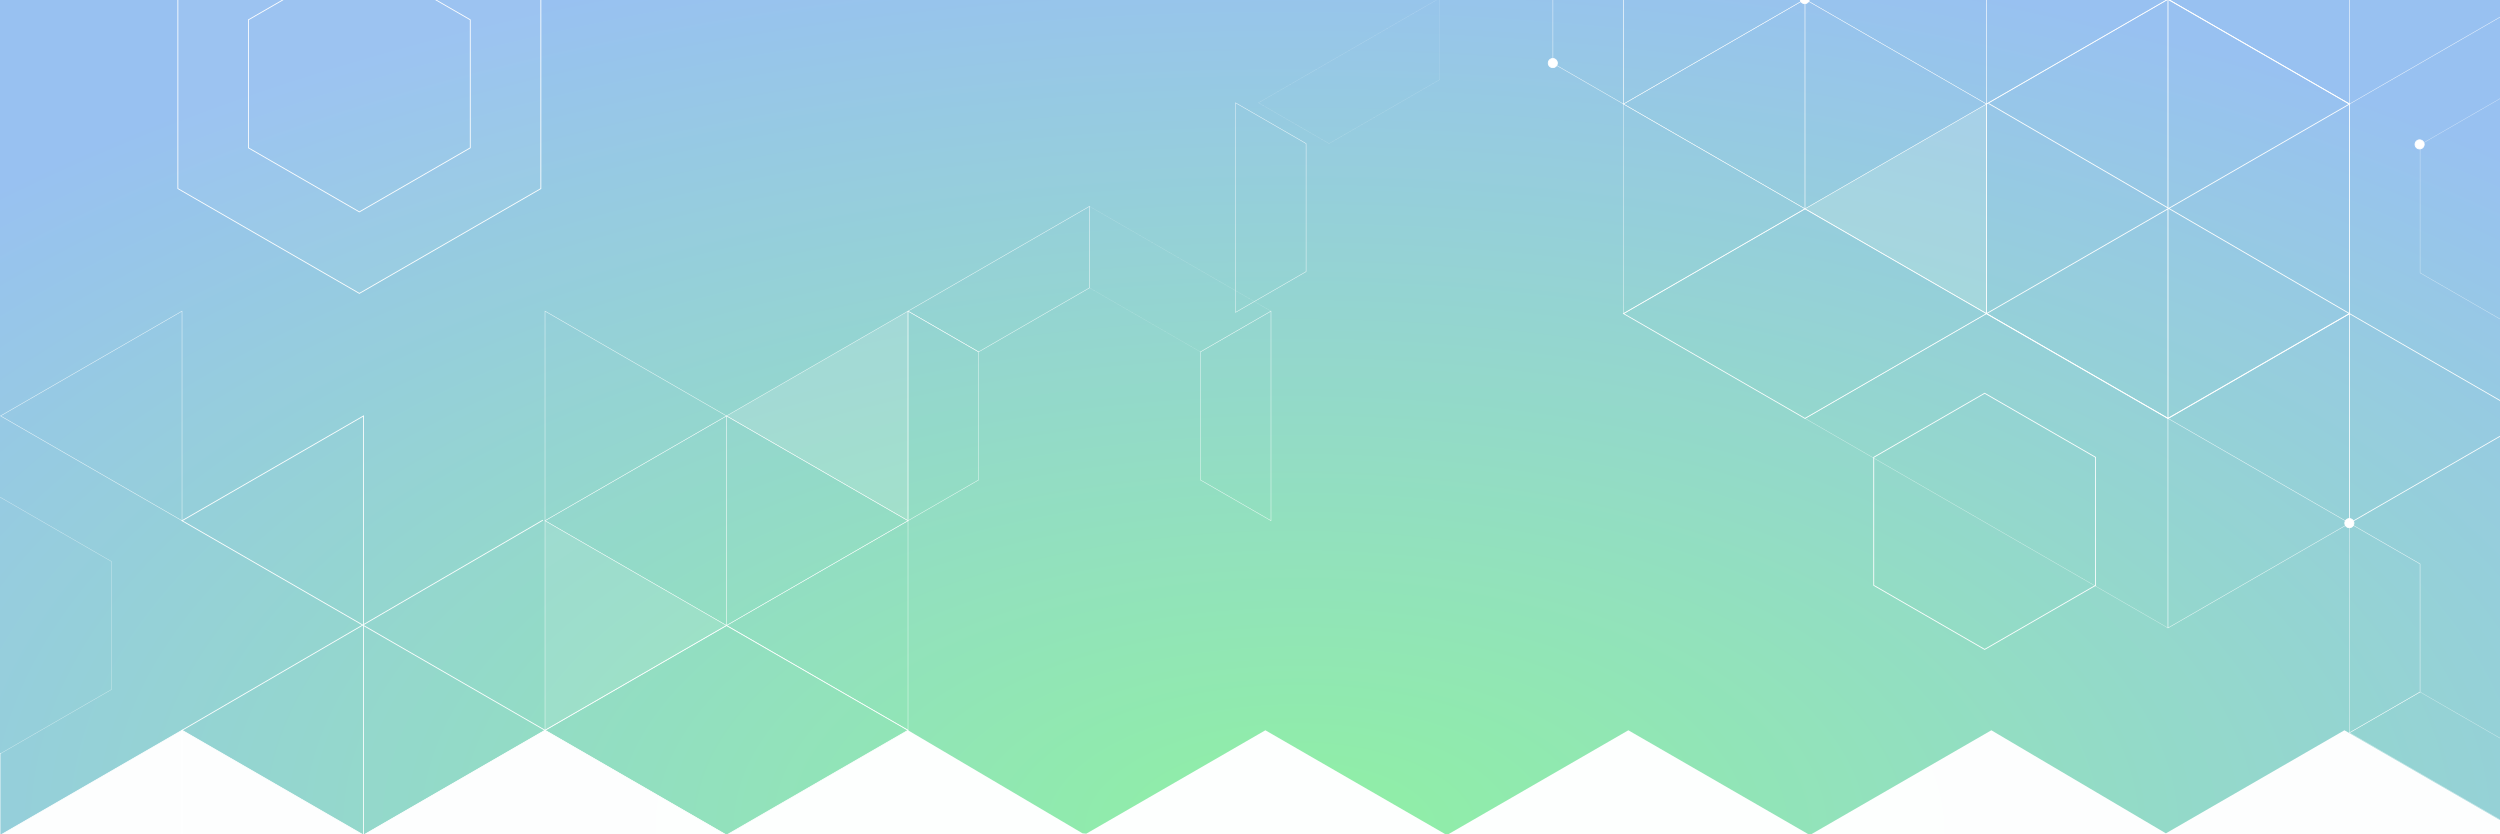
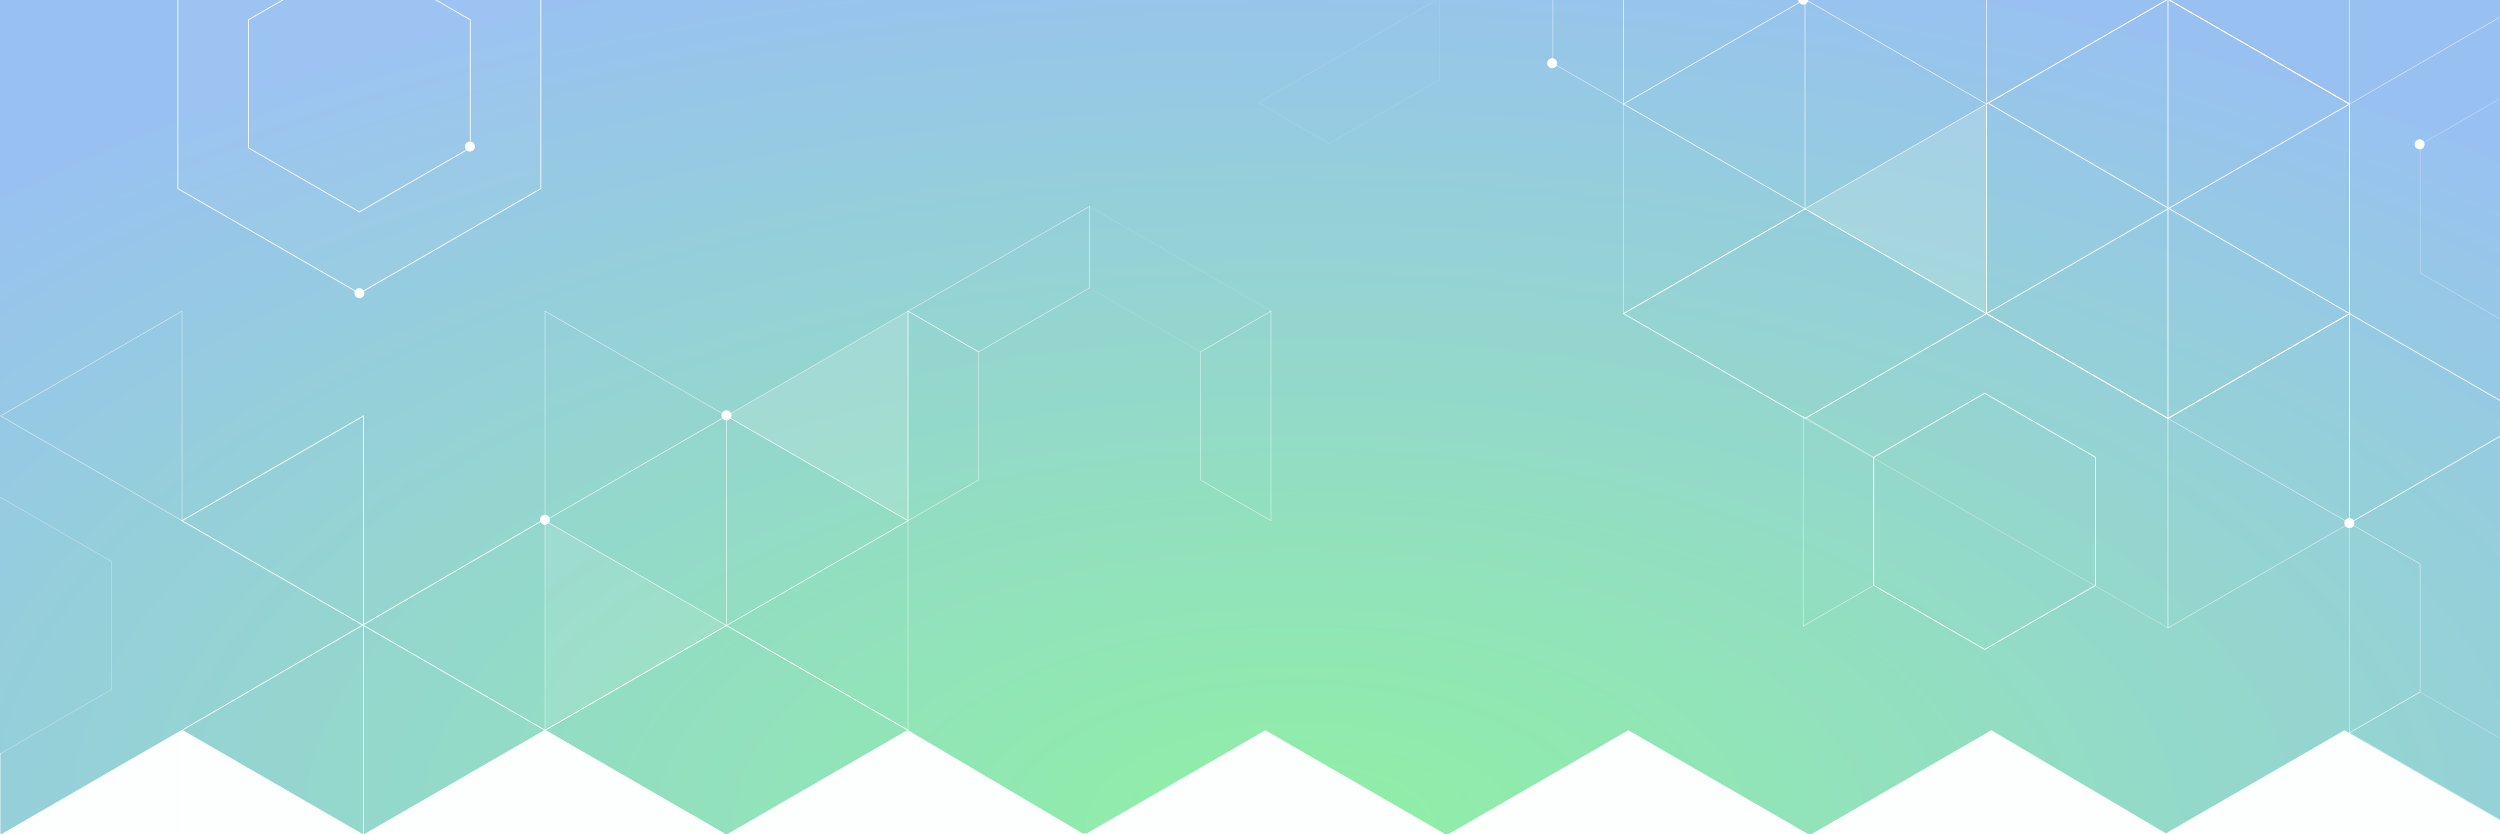
<svg xmlns="http://www.w3.org/2000/svg" xmlns:xlink="http://www.w3.org/1999/xlink" width="1200" height="400" viewBox="0 0 317.5 105.833" version="1.1" id="svg8" enable-background="new">
  <defs id="defs2">
    <linearGradient id="linearGradient10929">
      <stop id="stop10927" offset="0" style="stop-color:#8ff0a4;stop-opacity:1" />
      <stop id="stop10925" offset="1" style="stop-color:#98c1f1;stop-opacity:1;" />
    </linearGradient>
    <radialGradient xlink:href="#linearGradient10929" id="radialGradient10931" cx="126.397" cy="192.753" fx="126.397" fy="192.753" r="162.322" gradientTransform="matrix(1.436003,0.00660932,-0.00326124,0.7074172,-15.77789,-31.88768)" gradientUnits="userSpaceOnUse" />
  </defs>
  <g id="layer2" style="">
    <rect style="opacity:1;vector-effect:none;fill:url(#radialGradient10931);fill-opacity:1;stroke:#5e5c64;stroke-width:0.001px;stroke-linecap:butt;stroke-linejoin:miter;stroke-miterlimit:4;stroke-dasharray:none;stroke-dashoffset:0;stroke-opacity:1;marker:none;marker-start:none;marker-mid:none;marker-end:none;paint-order:normal" id="rect10907" width="324.644" height="112.183" x="-1.852" y="-1.587" />
  </g>
  <g id="layer1" transform="translate(0,-191.1667)">
    <path id="path22728" d="m 275.333,191.072 -23.05,13.308 v 26.616 l 23.05,13.308 23.05,-13.308 v -26.616 z" style="color:#000000;clip-rule:nonzero;display:inline;overflow:visible;visibility:visible;opacity:1;isolation:auto;mix-blend-mode:normal;color-interpolation:sRGB;color-interpolation-filters:linearRGB;solid-color:#000000;solid-opacity:1;vector-effect:none;fill:none;fill-opacity:1;fill-rule:nonzero;stroke:#ffffff;stroke-width:0.106;stroke-linecap:butt;stroke-linejoin:miter;stroke-miterlimit:4;stroke-dasharray:none;stroke-dashoffset:0;stroke-opacity:1;marker:none;marker-start:none;marker-mid:none;marker-end:none;paint-order:normal;color-rendering:auto;image-rendering:auto;shape-rendering:auto;text-rendering:auto;enable-background:accumulate" />
    <path id="path22730" d="m 252.549,204.308 45.834,26.687 -23.05,13.308 v -53.231 l 23.05,13.308 -46.1,26.616 23.05,13.308" style="color:#000000;clip-rule:nonzero;display:inline;overflow:visible;visibility:visible;opacity:1;isolation:auto;mix-blend-mode:normal;color-interpolation:sRGB;color-interpolation-filters:linearRGB;solid-color:#000000;solid-opacity:1;vector-effect:none;fill:none;fill-opacity:1;fill-rule:nonzero;stroke:#ffffff;stroke-width:0.106;stroke-linecap:butt;stroke-linejoin:miter;stroke-miterlimit:4;stroke-dasharray:none;stroke-dashoffset:0;stroke-opacity:1;marker:none;marker-start:none;marker-mid:none;marker-end:none;paint-order:normal;color-rendering:auto;image-rendering:auto;shape-rendering:auto;text-rendering:auto;enable-background:accumulate" />
    <path style="color:#000000;clip-rule:nonzero;display:inline;overflow:visible;visibility:visible;opacity:1;isolation:auto;mix-blend-mode:normal;color-interpolation:sRGB;color-interpolation-filters:linearRGB;solid-color:#000000;solid-opacity:1;vector-effect:none;fill:none;fill-opacity:1;fill-rule:nonzero;stroke:#ffffff;stroke-width:0.106;stroke-linecap:butt;stroke-linejoin:miter;stroke-miterlimit:4;stroke-dasharray:none;stroke-dashoffset:0;stroke-opacity:1;marker:none;marker-start:none;marker-mid:none;marker-end:none;paint-order:normal;color-rendering:auto;image-rendering:auto;shape-rendering:auto;text-rendering:auto;enable-background:accumulate" d="m 252.05,241.11 -14.086,8.133 v 16.265 l 14.086,8.133 14.086,-8.133 v -16.265 z" id="path22732" />
    <path id="path22778" d="m 275.333,191.072 23.05,-13.308 v 26.616 z" style="color:#000000;clip-rule:nonzero;display:inline;overflow:visible;visibility:visible;opacity:1;isolation:auto;mix-blend-mode:normal;color-interpolation:sRGB;color-interpolation-filters:linearRGB;solid-color:#000000;solid-opacity:1;vector-effect:none;fill:none;fill-opacity:1;fill-rule:nonzero;stroke:#ffffff;stroke-width:0.03;stroke-linecap:butt;stroke-linejoin:miter;stroke-miterlimit:4;stroke-dasharray:none;stroke-dashoffset:0;stroke-opacity:1;marker:none;marker-start:none;marker-mid:none;marker-end:none;paint-order:normal;color-rendering:auto;image-rendering:auto;shape-rendering:auto;text-rendering:auto;enable-background:accumulate" />
    <path style="color:#000000;clip-rule:nonzero;display:inline;overflow:visible;visibility:visible;opacity:1;isolation:auto;mix-blend-mode:normal;color-interpolation:sRGB;color-interpolation-filters:linearRGB;solid-color:#000000;solid-opacity:1;vector-effect:none;fill:none;fill-opacity:1;fill-rule:nonzero;stroke:#ffffff;stroke-width:0.05;stroke-linecap:butt;stroke-linejoin:miter;stroke-miterlimit:4;stroke-dasharray:none;stroke-dashoffset:0;stroke-opacity:1;marker:none;marker-start:none;marker-mid:none;marker-end:none;paint-order:normal;color-rendering:auto;image-rendering:auto;shape-rendering:auto;text-rendering:auto;enable-background:accumulate" d="m 321.433,191.072 -23.05,-13.308 v 26.616 z" id="path22780" />
    <path id="path22782" d="m 252.284,204.379 v -26.616 l 23.05,13.308 z" style="color:#000000;clip-rule:nonzero;display:inline;overflow:visible;visibility:visible;opacity:1;isolation:auto;mix-blend-mode:normal;color-interpolation:sRGB;color-interpolation-filters:linearRGB;solid-color:#000000;solid-opacity:1;vector-effect:none;fill:none;fill-opacity:1;fill-rule:nonzero;stroke:#ffffff;stroke-width:0.05;stroke-linecap:butt;stroke-linejoin:miter;stroke-miterlimit:4;stroke-dasharray:none;stroke-dashoffset:0;stroke-opacity:1;marker:none;marker-start:none;marker-mid:none;marker-end:none;paint-order:normal;color-rendering:auto;image-rendering:auto;shape-rendering:auto;text-rendering:auto;enable-background:accumulate" />
    <path style="color:#000000;clip-rule:nonzero;display:inline;overflow:visible;visibility:visible;opacity:1;isolation:auto;mix-blend-mode:normal;color-interpolation:sRGB;color-interpolation-filters:linearRGB;solid-color:#000000;solid-opacity:1;vector-effect:none;fill:none;fill-opacity:1;fill-rule:nonzero;stroke:#ffffff;stroke-width:0.05;stroke-linecap:butt;stroke-linejoin:miter;stroke-miterlimit:4;stroke-dasharray:none;stroke-dashoffset:0;stroke-opacity:1;marker:none;marker-start:none;marker-mid:none;marker-end:none;paint-order:normal;color-rendering:auto;image-rendering:auto;shape-rendering:auto;text-rendering:auto;enable-background:accumulate" d="m 252.284,204.379 v -26.616 l -23.05,13.308 z" id="path22784" />
    <path style="color:#000000;clip-rule:nonzero;display:inline;overflow:visible;visibility:visible;opacity:1;isolation:auto;mix-blend-mode:normal;color-interpolation:sRGB;color-interpolation-filters:linearRGB;solid-color:#000000;solid-opacity:1;vector-effect:none;fill:none;fill-opacity:1;fill-rule:nonzero;stroke:#ffffff;stroke-width:0.03;stroke-linecap:butt;stroke-linejoin:miter;stroke-miterlimit:4;stroke-dasharray:none;stroke-dashoffset:0;stroke-opacity:1;marker:none;marker-start:none;marker-mid:none;marker-end:none;paint-order:normal;color-rendering:auto;image-rendering:auto;shape-rendering:auto;text-rendering:auto;enable-background:accumulate" d="m 229.234,217.687 v -26.616 l 23.05,13.308 z" id="path22786" />
    <path id="path22788" d="m 252.284,230.995 v -26.616 l -23.05,13.308 z" style="color:#000000;clip-rule:nonzero;display:inline;overflow:visible;visibility:visible;opacity:1;isolation:auto;mix-blend-mode:normal;color-interpolation:sRGB;color-interpolation-filters:linearRGB;solid-color:#000000;solid-opacity:1;vector-effect:none;fill:#eafced;fill-opacity:0.189;fill-rule:nonzero;stroke:#ffffff;stroke-width:0.05;stroke-linecap:butt;stroke-linejoin:miter;stroke-miterlimit:4;stroke-dasharray:none;stroke-dashoffset:0;stroke-opacity:1;marker:none;marker-start:none;marker-mid:none;marker-end:none;paint-order:normal;color-rendering:auto;image-rendering:auto;shape-rendering:auto;text-rendering:auto;enable-background:accumulate" />
    <path id="path22790" d="m 206.184,230.995 v -26.616 l 23.05,13.308 z" style="color:#000000;clip-rule:nonzero;display:inline;overflow:visible;visibility:visible;opacity:1;isolation:auto;mix-blend-mode:normal;color-interpolation:sRGB;color-interpolation-filters:linearRGB;solid-color:#000000;solid-opacity:1;vector-effect:none;fill:none;fill-opacity:1;fill-rule:nonzero;stroke:#ffffff;stroke-width:0.05;stroke-linecap:butt;stroke-linejoin:miter;stroke-miterlimit:4;stroke-dasharray:none;stroke-dashoffset:0;stroke-opacity:1;marker:none;marker-start:none;marker-mid:none;marker-end:none;paint-order:normal;color-rendering:auto;image-rendering:auto;shape-rendering:auto;text-rendering:auto;enable-background:accumulate" />
    <path id="path22792" d="m 229.234,217.687 v -26.616 l -23.05,13.308 z" style="color:#000000;clip-rule:nonzero;display:inline;overflow:visible;visibility:visible;opacity:1;isolation:auto;mix-blend-mode:normal;color-interpolation:sRGB;color-interpolation-filters:linearRGB;solid-color:#000000;solid-opacity:1;vector-effect:none;fill:none;fill-opacity:1;fill-rule:nonzero;stroke:#ffffff;stroke-width:0.05;stroke-linecap:butt;stroke-linejoin:miter;stroke-miterlimit:4;stroke-dasharray:none;stroke-dashoffset:0;stroke-opacity:1;marker:none;marker-start:none;marker-mid:none;marker-end:none;paint-order:normal;color-rendering:auto;image-rendering:auto;shape-rendering:auto;text-rendering:auto;enable-background:accumulate" />
    <path id="path22794" d="m 229.234,217.687 -23.05,13.308 23.05,13.308 23.05,-13.308 z" style="color:#000000;clip-rule:nonzero;display:inline;overflow:visible;visibility:visible;opacity:1;isolation:auto;mix-blend-mode:normal;color-interpolation:sRGB;color-interpolation-filters:linearRGB;solid-color:#000000;solid-opacity:1;vector-effect:none;fill:none;fill-opacity:1;fill-rule:nonzero;stroke:#ffffff;stroke-width:0.1;stroke-linecap:butt;stroke-linejoin:miter;stroke-miterlimit:4;stroke-dasharray:none;stroke-dashoffset:0;stroke-opacity:1;marker:none;marker-start:none;marker-mid:none;marker-end:none;paint-order:normal;color-rendering:auto;image-rendering:auto;shape-rendering:auto;text-rendering:auto;enable-background:accumulate" />
    <path id="path22796" d="m 275.333,244.303 v 26.616 l 23.05,-13.308 z" style="color:#000000;clip-rule:nonzero;display:inline;overflow:visible;visibility:visible;opacity:1;isolation:auto;mix-blend-mode:normal;color-interpolation:sRGB;color-interpolation-filters:linearRGB;solid-color:#000000;solid-opacity:1;vector-effect:none;fill:none;fill-opacity:1;fill-rule:nonzero;stroke:#ffffff;stroke-width:0.05;stroke-linecap:butt;stroke-linejoin:miter;stroke-miterlimit:4;stroke-dasharray:none;stroke-dashoffset:0;stroke-opacity:1;marker:none;marker-start:none;marker-mid:none;marker-end:none;paint-order:normal;color-rendering:auto;image-rendering:auto;shape-rendering:auto;text-rendering:auto;enable-background:accumulate" />
    <path id="path22798" d="m 275.333,244.303 v 26.616 l -46.099,-26.616 23.05,-13.308 z" style="color:#000000;clip-rule:nonzero;display:inline;overflow:visible;visibility:visible;opacity:1;isolation:auto;mix-blend-mode:normal;color-interpolation:sRGB;color-interpolation-filters:linearRGB;solid-color:#000000;solid-opacity:1;vector-effect:none;fill:none;fill-opacity:1;fill-rule:nonzero;stroke:#ffffff;stroke-width:0.03;stroke-linecap:butt;stroke-linejoin:miter;stroke-miterlimit:4;stroke-dasharray:none;stroke-dashoffset:0;stroke-opacity:1;marker:none;marker-start:none;marker-mid:none;marker-end:none;paint-order:normal;color-rendering:auto;image-rendering:auto;shape-rendering:auto;text-rendering:auto;enable-background:accumulate" />
    <path style="color:#000000;clip-rule:nonzero;display:inline;overflow:visible;visibility:visible;opacity:1;isolation:auto;mix-blend-mode:normal;color-interpolation:sRGB;color-interpolation-filters:linearRGB;solid-color:#000000;solid-opacity:1;vector-effect:none;fill:none;fill-opacity:1;fill-rule:nonzero;stroke:#ffffff;stroke-width:0.05;stroke-linecap:butt;stroke-linejoin:miter;stroke-miterlimit:4;stroke-dasharray:none;stroke-dashoffset:0;stroke-opacity:1;marker:none;marker-start:none;marker-mid:none;marker-end:none;paint-order:normal;color-rendering:auto;image-rendering:auto;shape-rendering:auto;text-rendering:auto;enable-background:accumulate" d="m 206.184,204.379 v -26.616 l 23.05,13.308 z" id="path22800" />
-     <path id="path22802" d="m 156.909,204.222 v 26.616 l 8.964,-5.175 v -16.265 z" style="color:#000000;clip-rule:nonzero;display:inline;overflow:visible;visibility:visible;opacity:1;isolation:auto;mix-blend-mode:normal;color-interpolation:sRGB;color-interpolation-filters:linearRGB;solid-color:#000000;solid-opacity:1;vector-effect:none;fill:none;fill-opacity:1;fill-rule:nonzero;stroke:#ffffff;stroke-width:0.05;stroke-linecap:butt;stroke-linejoin:miter;stroke-miterlimit:4;stroke-dasharray:none;stroke-dashoffset:0;stroke-opacity:1;marker:none;marker-start:none;marker-mid:none;marker-end:none;paint-order:normal;color-rendering:auto;image-rendering:auto;shape-rendering:auto;text-rendering:auto;enable-background:accumulate" />
+     <path id="path22802" d="m 229,244.067 v 26.616 l 8.964,-5.175 v -16.265 z" style="color:#000000;clip-rule:nonzero;display:inline;overflow:visible;visibility:visible;opacity:1;isolation:auto;mix-blend-mode:normal;color-interpolation:sRGB;color-interpolation-filters:linearRGB;solid-color:#000000;solid-opacity:1;vector-effect:none;fill:none;fill-opacity:1;fill-rule:nonzero;stroke:#ffffff;stroke-width:0.05;stroke-linecap:butt;stroke-linejoin:miter;stroke-miterlimit:4;stroke-dasharray:none;stroke-dashoffset:0;stroke-opacity:1;marker:none;marker-start:none;marker-mid:none;marker-end:none;paint-order:normal;color-rendering:auto;image-rendering:auto;shape-rendering:auto;text-rendering:auto;enable-background:accumulate" />
    <path style="color:#000000;clip-rule:nonzero;display:inline;overflow:visible;visibility:visible;opacity:1;isolation:auto;mix-blend-mode:normal;color-interpolation:sRGB;color-interpolation-filters:linearRGB;solid-color:#000000;solid-opacity:1;vector-effect:none;fill:none;fill-opacity:1;fill-rule:nonzero;stroke:#ffffff;stroke-width:0.05;stroke-linecap:butt;stroke-linejoin:miter;stroke-miterlimit:4;stroke-dasharray:none;stroke-dashoffset:0;stroke-opacity:1;marker:none;marker-start:none;marker-mid:none;marker-end:none;paint-order:normal;color-rendering:auto;image-rendering:auto;shape-rendering:auto;text-rendering:auto;enable-background:accumulate" d="m 206.184,177.764 v 26.616 l -8.964,-5.175 v -16.265 z" id="path22804" />
    <path id="path22806" d="M 206.184,177.764 183.134,164.456 v 10.35 l 14.086,8.133 z" style="color:#000000;clip-rule:nonzero;display:inline;overflow:visible;visibility:visible;opacity:1;isolation:auto;mix-blend-mode:normal;color-interpolation:sRGB;color-interpolation-filters:linearRGB;solid-color:#000000;solid-opacity:1;vector-effect:none;fill:none;fill-opacity:1;fill-rule:nonzero;stroke:#ffffff;stroke-width:0.05;stroke-linecap:butt;stroke-linejoin:miter;stroke-miterlimit:4;stroke-dasharray:none;stroke-dashoffset:0;stroke-opacity:1;marker:none;marker-start:none;marker-mid:none;marker-end:none;paint-order:normal;color-rendering:auto;image-rendering:auto;shape-rendering:auto;text-rendering:auto;enable-background:accumulate" />
    <path style="color:#000000;clip-rule:nonzero;display:inline;overflow:visible;visibility:visible;opacity:1;isolation:auto;mix-blend-mode:normal;color-interpolation:sRGB;color-interpolation-filters:linearRGB;solid-color:#000000;solid-opacity:1;vector-effect:none;fill:none;fill-opacity:1;fill-rule:nonzero;stroke:#ffffff;stroke-width:0.01;stroke-linecap:butt;stroke-linejoin:miter;stroke-miterlimit:4;stroke-dasharray:none;stroke-dashoffset:0;stroke-opacity:1;marker:none;marker-start:none;marker-mid:none;marker-end:none;paint-order:normal;color-rendering:auto;image-rendering:auto;shape-rendering:auto;text-rendering:auto;enable-background:accumulate" d="m 159.82,204.222 23.05,-13.308 v 10.35 l -14.086,8.133 z" id="path22808" />
    <path style="color:#000000;clip-rule:nonzero;display:inline;overflow:visible;visibility:visible;opacity:1;isolation:auto;mix-blend-mode:normal;color-interpolation:sRGB;color-interpolation-filters:linearRGB;solid-color:#000000;solid-opacity:1;vector-effect:none;fill:none;fill-opacity:1;fill-rule:nonzero;stroke:#ffffff;stroke-width:0.05;stroke-linecap:butt;stroke-linejoin:miter;stroke-miterlimit:4;stroke-dasharray:none;stroke-dashoffset:0;stroke-opacity:1;marker:none;marker-start:none;marker-mid:none;marker-end:none;paint-order:normal;color-rendering:auto;image-rendering:auto;shape-rendering:auto;text-rendering:auto;enable-background:accumulate" d="m 298.383,284.226 v -26.616 l 8.964,5.175 v 16.265 z" id="path22810" />
    <path id="path22812" d="m 344.483,230.995 v -26.616 l -8.964,5.175 v 16.265 z" style="color:#000000;clip-rule:nonzero;display:inline;overflow:visible;visibility:visible;opacity:1;isolation:auto;mix-blend-mode:normal;color-interpolation:sRGB;color-interpolation-filters:linearRGB;solid-color:#000000;solid-opacity:1;vector-effect:none;fill:none;fill-opacity:1;fill-rule:nonzero;stroke:#ffffff;stroke-width:0.03;stroke-linecap:butt;stroke-linejoin:miter;stroke-miterlimit:4;stroke-dasharray:none;stroke-dashoffset:0;stroke-opacity:1;marker:none;marker-start:none;marker-mid:none;marker-end:none;paint-order:normal;color-rendering:auto;image-rendering:auto;shape-rendering:auto;text-rendering:auto;enable-background:accumulate" />
    <path style="color:#000000;clip-rule:nonzero;display:inline;overflow:visible;visibility:visible;opacity:1;isolation:auto;mix-blend-mode:normal;color-interpolation:sRGB;color-interpolation-filters:linearRGB;solid-color:#000000;solid-opacity:1;vector-effect:none;fill:none;fill-opacity:1;fill-rule:nonzero;stroke:#ffffff;stroke-width:0.05;stroke-linecap:butt;stroke-linejoin:miter;stroke-miterlimit:4;stroke-dasharray:none;stroke-dashoffset:0;stroke-opacity:1;marker:none;marker-start:none;marker-mid:none;marker-end:none;paint-order:normal;color-rendering:auto;image-rendering:auto;shape-rendering:auto;text-rendering:auto;enable-background:accumulate" d="m 344.483,230.995 -23.05,13.308 v -10.35 l 14.086,-8.133 z" id="path22814" />
    <path id="path22816" d="m 298.383,284.226 23.05,13.308 v -10.35 l -14.086,-8.133 z" style="color:#000000;clip-rule:nonzero;display:inline;overflow:visible;visibility:visible;opacity:1;isolation:auto;mix-blend-mode:normal;color-interpolation:sRGB;color-interpolation-filters:linearRGB;solid-color:#000000;solid-opacity:1;vector-effect:none;fill:none;fill-opacity:1;fill-rule:nonzero;stroke:#ffffff;stroke-width:0.03;stroke-linecap:butt;stroke-linejoin:miter;stroke-miterlimit:4;stroke-dasharray:none;stroke-dashoffset:0;stroke-opacity:1;marker:none;marker-start:none;marker-mid:none;marker-end:none;paint-order:normal;color-rendering:auto;image-rendering:auto;shape-rendering:auto;text-rendering:auto;enable-background:accumulate" />
    <path id="path22818" d="m 321.433,244.303 -23.05,-13.308 v 26.616 z" style="color:#000000;clip-rule:nonzero;display:inline;overflow:visible;visibility:visible;opacity:1;isolation:auto;mix-blend-mode:normal;color-interpolation:sRGB;color-interpolation-filters:linearRGB;solid-color:#000000;solid-opacity:1;vector-effect:none;fill:none;fill-opacity:1;fill-rule:nonzero;stroke:#ffffff;stroke-width:0.1;stroke-linecap:butt;stroke-linejoin:miter;stroke-miterlimit:4;stroke-dasharray:none;stroke-dashoffset:0;stroke-opacity:1;marker:none;marker-start:none;marker-mid:none;marker-end:none;paint-order:normal;color-rendering:auto;image-rendering:auto;shape-rendering:auto;text-rendering:auto;enable-background:accumulate" />
    <circle cy="257.606" cx="298.37" id="circle22820" style="color:#000000;clip-rule:nonzero;display:inline;overflow:visible;visibility:visible;opacity:1;isolation:auto;mix-blend-mode:normal;color-interpolation:sRGB;color-interpolation-filters:linearRGB;solid-color:#000000;solid-opacity:1;vector-effect:none;fill:#ffffff;fill-opacity:1;fill-rule:nonzero;stroke:#ffffff;stroke-width:0.1;stroke-linecap:butt;stroke-linejoin:miter;stroke-miterlimit:4;stroke-dasharray:none;stroke-dashoffset:0;stroke-opacity:1;marker:none;marker-start:none;marker-mid:none;marker-end:none;paint-order:normal;color-rendering:auto;image-rendering:auto;shape-rendering:auto;text-rendering:auto;enable-background:accumulate" r="0.582" />
-     <circle style="color:#000000;clip-rule:nonzero;display:inline;overflow:visible;visibility:visible;opacity:1;isolation:auto;mix-blend-mode:normal;color-interpolation:sRGB;color-interpolation-filters:linearRGB;solid-color:#000000;solid-opacity:1;vector-effect:none;fill:#ffffff;fill-opacity:1;fill-rule:nonzero;stroke:#ffffff;stroke-width:0.1;stroke-linecap:butt;stroke-linejoin:miter;stroke-miterlimit:4;stroke-dasharray:none;stroke-dashoffset:0;stroke-opacity:1;marker:none;marker-start:none;marker-mid:none;marker-end:none;paint-order:normal;color-rendering:auto;image-rendering:auto;shape-rendering:auto;text-rendering:auto;enable-background:accumulate" id="circle22822" cx="229.201" cy="191.051" r="0.582" />
-     <circle cy="199.177" cx="197.206" id="circle22824" style="color:#000000;clip-rule:nonzero;display:inline;overflow:visible;visibility:visible;opacity:1;isolation:auto;mix-blend-mode:normal;color-interpolation:sRGB;color-interpolation-filters:linearRGB;solid-color:#000000;solid-opacity:1;vector-effect:none;fill:#ffffff;fill-opacity:1;fill-rule:nonzero;stroke:#ffffff;stroke-width:0.1;stroke-linecap:butt;stroke-linejoin:miter;stroke-miterlimit:4;stroke-dasharray:none;stroke-dashoffset:0;stroke-opacity:1;marker:none;marker-start:none;marker-mid:none;marker-end:none;paint-order:normal;color-rendering:auto;image-rendering:auto;shape-rendering:auto;text-rendering:auto;enable-background:accumulate" r="0.582" />
    <path id="path22826" d="m 321.433,201.422 -14.086,8.133 v 16.265 l 14.086,8.133 14.086,-8.133 v -16.265 z" style="color:#000000;clip-rule:nonzero;display:inline;overflow:visible;visibility:visible;opacity:1;isolation:auto;mix-blend-mode:normal;color-interpolation:sRGB;color-interpolation-filters:linearRGB;solid-color:#000000;solid-opacity:1;vector-effect:none;fill:none;fill-opacity:1;fill-rule:nonzero;stroke:#ffffff;stroke-width:0.03;stroke-linecap:butt;stroke-linejoin:miter;stroke-miterlimit:4;stroke-dasharray:none;stroke-dashoffset:0;stroke-opacity:1;marker:none;marker-start:none;marker-mid:none;marker-end:none;paint-order:normal;color-rendering:auto;image-rendering:auto;shape-rendering:auto;text-rendering:auto;enable-background:accumulate" />
    <circle style="color:#000000;clip-rule:nonzero;display:inline;overflow:visible;visibility:visible;opacity:1;isolation:auto;mix-blend-mode:normal;color-interpolation:sRGB;color-interpolation-filters:linearRGB;solid-color:#000000;solid-opacity:1;vector-effect:none;fill:#ffffff;fill-opacity:1;fill-rule:nonzero;stroke:#ffffff;stroke-width:0.1;stroke-linecap:butt;stroke-linejoin:miter;stroke-miterlimit:4;stroke-dasharray:none;stroke-dashoffset:0;stroke-opacity:1;marker:none;marker-start:none;marker-mid:none;marker-end:none;paint-order:normal;color-rendering:auto;image-rendering:auto;shape-rendering:auto;text-rendering:auto;enable-background:accumulate" id="circle22828" cx="307.29" cy="209.504" r="0.582" />
    <circle cy="177.763" cx="298.301" id="circle22830" style="color:#000000;clip-rule:nonzero;display:inline;overflow:visible;visibility:visible;opacity:1;isolation:auto;mix-blend-mode:normal;color-interpolation:sRGB;color-interpolation-filters:linearRGB;solid-color:#000000;solid-opacity:1;vector-effect:none;fill:#ffffff;fill-opacity:1;fill-rule:nonzero;stroke:#ffffff;stroke-width:0.1;stroke-linecap:butt;stroke-linejoin:miter;stroke-miterlimit:4;stroke-dasharray:none;stroke-dashoffset:0;stroke-opacity:1;marker:none;marker-start:none;marker-mid:none;marker-end:none;paint-order:normal;color-rendering:auto;image-rendering:auto;shape-rendering:auto;text-rendering:auto;enable-background:accumulate" r="0.582" />
    <path style="color:#000000;clip-rule:nonzero;display:inline;overflow:visible;visibility:visible;opacity:1;isolation:auto;mix-blend-mode:normal;color-interpolation:sRGB;color-interpolation-filters:linearRGB;solid-color:#000000;solid-opacity:1;vector-effect:none;fill:#eafced;fill-opacity:0.039;fill-rule:nonzero;stroke:#ffffff;stroke-width:0.106;stroke-linecap:butt;stroke-linejoin:miter;stroke-miterlimit:4;stroke-dasharray:none;stroke-dashoffset:0;stroke-opacity:1;marker:none;marker-start:none;marker-mid:none;marker-end:none;paint-order:normal;color-rendering:auto;image-rendering:auto;shape-rendering:auto;text-rendering:auto;enable-background:accumulate" d="m 45.638,175.197 23.05,13.308 v 26.616 L 45.638,228.428 22.588,215.12 v -26.616 z" id="path10847" />
    <path style="color:#000000;clip-rule:nonzero;display:inline;overflow:visible;visibility:visible;opacity:1;isolation:auto;mix-blend-mode:normal;color-interpolation:sRGB;color-interpolation-filters:linearRGB;solid-color:#000000;solid-opacity:1;vector-effect:none;fill:none;fill-opacity:1;fill-rule:nonzero;stroke:#ffffff;stroke-width:0.106;stroke-linecap:butt;stroke-linejoin:miter;stroke-miterlimit:4;stroke-dasharray:none;stroke-dashoffset:0;stroke-opacity:1;marker:none;marker-start:none;marker-mid:none;marker-end:none;paint-order:normal;color-rendering:auto;image-rendering:auto;shape-rendering:auto;text-rendering:auto;enable-background:accumulate" d="m 68.952,257.225 -45.834,26.687 23.05,13.308 v -53.231 l -23.05,13.308 46.1,26.616 -23.05,13.308" id="path10849" />
    <path id="path10851" d="m 45.638,185.547 14.086,8.133 v 16.265 L 45.638,218.077 31.552,209.945 v -16.265 z" style="color:#000000;clip-rule:nonzero;display:inline;overflow:visible;visibility:visible;opacity:1;isolation:auto;mix-blend-mode:normal;color-interpolation:sRGB;color-interpolation-filters:linearRGB;solid-color:#000000;solid-opacity:1;vector-effect:none;fill:none;fill-opacity:1;fill-rule:nonzero;stroke:#ffffff;stroke-width:0.106;stroke-linecap:butt;stroke-linejoin:miter;stroke-miterlimit:4;stroke-dasharray:none;stroke-dashoffset:0;stroke-opacity:1;marker:none;marker-start:none;marker-mid:none;marker-end:none;paint-order:normal;color-rendering:auto;image-rendering:auto;shape-rendering:auto;text-rendering:auto;enable-background:accumulate" />
    <path style="color:#000000;clip-rule:nonzero;display:inline;overflow:visible;visibility:visible;opacity:1;isolation:auto;mix-blend-mode:normal;color-interpolation:sRGB;color-interpolation-filters:linearRGB;solid-color:#000000;solid-opacity:1;vector-effect:none;fill:none;fill-opacity:1;fill-rule:nonzero;stroke:#ffffff;stroke-width:0.03;stroke-linecap:butt;stroke-linejoin:miter;stroke-miterlimit:4;stroke-dasharray:none;stroke-dashoffset:0;stroke-opacity:1;marker:none;marker-start:none;marker-mid:none;marker-end:none;paint-order:normal;color-rendering:auto;image-rendering:auto;shape-rendering:auto;text-rendering:auto;enable-background:accumulate" d="M 45.638,175.197 22.588,161.889 v 26.616 z" id="path10853" />
    <path id="path10855" d="M 0.068,243.988 23.117,230.68 v 26.616 z" style="color:#000000;clip-rule:nonzero;display:inline;overflow:visible;visibility:visible;opacity:1;isolation:auto;mix-blend-mode:normal;color-interpolation:sRGB;color-interpolation-filters:linearRGB;solid-color:#000000;solid-opacity:1;vector-effect:none;fill:none;fill-opacity:1;fill-rule:nonzero;stroke:#ffffff;stroke-width:0.05;stroke-linecap:butt;stroke-linejoin:miter;stroke-miterlimit:4;stroke-dasharray:none;stroke-dashoffset:0;stroke-opacity:1;marker:none;marker-start:none;marker-mid:none;marker-end:none;paint-order:normal;color-rendering:auto;image-rendering:auto;shape-rendering:auto;text-rendering:auto;enable-background:accumulate" />
    <path style="color:#000000;clip-rule:nonzero;display:inline;overflow:visible;visibility:visible;opacity:1;isolation:auto;mix-blend-mode:normal;color-interpolation:sRGB;color-interpolation-filters:linearRGB;solid-color:#000000;solid-opacity:1;vector-effect:none;fill:none;fill-opacity:1;fill-rule:nonzero;stroke:#ffffff;stroke-width:0.05;stroke-linecap:butt;stroke-linejoin:miter;stroke-miterlimit:4;stroke-dasharray:none;stroke-dashoffset:0;stroke-opacity:1;marker:none;marker-start:none;marker-mid:none;marker-end:none;paint-order:normal;color-rendering:auto;image-rendering:auto;shape-rendering:auto;text-rendering:auto;enable-background:accumulate" d="M 68.688,188.504 V 161.889 l -23.05,13.308 z" id="path10857" />
    <path id="path10859" d="M 69.217,257.296 V 230.68 L 92.267,243.988 Z" style="color:#000000;clip-rule:nonzero;display:inline;overflow:visible;visibility:visible;opacity:1;isolation:auto;mix-blend-mode:normal;color-interpolation:sRGB;color-interpolation-filters:linearRGB;solid-color:#000000;solid-opacity:1;vector-effect:none;fill:none;fill-opacity:1;fill-rule:nonzero;stroke:#ffffff;stroke-width:0.05;stroke-linecap:butt;stroke-linejoin:miter;stroke-miterlimit:4;stroke-dasharray:none;stroke-dashoffset:0;stroke-opacity:1;marker:none;marker-start:none;marker-mid:none;marker-end:none;paint-order:normal;color-rendering:auto;image-rendering:auto;shape-rendering:auto;text-rendering:auto;enable-background:accumulate" />
    <path id="path10861" d="M 92.267,270.604 V 243.988 L 69.217,257.296 Z" style="color:#000000;clip-rule:nonzero;display:inline;overflow:visible;visibility:visible;opacity:1;isolation:auto;mix-blend-mode:normal;color-interpolation:sRGB;color-interpolation-filters:linearRGB;solid-color:#000000;solid-opacity:1;vector-effect:none;fill:none;fill-opacity:1;fill-rule:nonzero;stroke:#ffffff;stroke-width:0.03;stroke-linecap:butt;stroke-linejoin:miter;stroke-miterlimit:4;stroke-dasharray:none;stroke-dashoffset:0;stroke-opacity:1;marker:none;marker-start:none;marker-mid:none;marker-end:none;paint-order:normal;color-rendering:auto;image-rendering:auto;shape-rendering:auto;text-rendering:auto;enable-background:accumulate" />
    <path style="color:#000000;clip-rule:nonzero;display:inline;overflow:visible;visibility:visible;opacity:1;isolation:auto;mix-blend-mode:normal;color-interpolation:sRGB;color-interpolation-filters:linearRGB;solid-color:#000000;solid-opacity:1;vector-effect:none;fill:#eafced;fill-opacity:0.118;fill-rule:nonzero;stroke:#ffffff;stroke-width:0.05;stroke-linecap:butt;stroke-linejoin:miter;stroke-miterlimit:4;stroke-dasharray:none;stroke-dashoffset:0;stroke-opacity:1;marker:none;marker-start:none;marker-mid:none;marker-end:none;paint-order:normal;color-rendering:auto;image-rendering:auto;shape-rendering:auto;text-rendering:auto;enable-background:accumulate" d="m 69.217,283.912 v -26.616 l 23.05,13.308 z" id="path10863" />
    <path style="color:#000000;clip-rule:nonzero;display:inline;overflow:visible;visibility:visible;opacity:1;isolation:auto;mix-blend-mode:normal;color-interpolation:sRGB;color-interpolation-filters:linearRGB;solid-color:#000000;solid-opacity:1;vector-effect:none;fill:none;fill-opacity:1;fill-rule:nonzero;stroke:#ffffff;stroke-width:0.05;stroke-linecap:butt;stroke-linejoin:miter;stroke-miterlimit:4;stroke-dasharray:none;stroke-dashoffset:0;stroke-opacity:1;marker:none;marker-start:none;marker-mid:none;marker-end:none;paint-order:normal;color-rendering:auto;image-rendering:auto;shape-rendering:auto;text-rendering:auto;enable-background:accumulate" d="m 115.317,283.912 v -26.616 l -23.05,13.308 z" id="path10865" />
    <path style="color:#000000;clip-rule:nonzero;display:inline;overflow:visible;visibility:visible;opacity:1;isolation:auto;mix-blend-mode:normal;color-interpolation:sRGB;color-interpolation-filters:linearRGB;solid-color:#000000;solid-opacity:1;vector-effect:none;fill:none;fill-opacity:1;fill-rule:nonzero;stroke:#ffffff;stroke-width:0.05;stroke-linecap:butt;stroke-linejoin:miter;stroke-miterlimit:4;stroke-dasharray:none;stroke-dashoffset:0;stroke-opacity:1;marker:none;marker-start:none;marker-mid:none;marker-end:none;paint-order:normal;color-rendering:auto;image-rendering:auto;shape-rendering:auto;text-rendering:auto;enable-background:accumulate" d="m 92.267,270.604 v -26.616 l 23.05,13.308 z" id="path10867" />
    <path style="color:#000000;clip-rule:nonzero;display:inline;overflow:visible;visibility:visible;opacity:1;isolation:auto;mix-blend-mode:normal;color-interpolation:sRGB;color-interpolation-filters:linearRGB;solid-color:#000000;solid-opacity:1;vector-effect:none;fill:none;fill-opacity:1;fill-rule:nonzero;stroke:#ffffff;stroke-width:0.1;stroke-linecap:butt;stroke-linejoin:miter;stroke-miterlimit:4;stroke-dasharray:none;stroke-dashoffset:0;stroke-opacity:1;marker:none;marker-start:none;marker-mid:none;marker-end:none;paint-order:normal;color-rendering:auto;image-rendering:auto;shape-rendering:auto;text-rendering:auto;enable-background:accumulate" d="m 92.267,270.604 23.05,13.308 -23.05,13.308 -23.05,-13.308 z" id="path10869" />
    <path style="color:#000000;clip-rule:nonzero;display:inline;overflow:visible;visibility:visible;opacity:1;isolation:auto;mix-blend-mode:normal;color-interpolation:sRGB;color-interpolation-filters:linearRGB;solid-color:#000000;solid-opacity:1;vector-effect:none;fill:none;fill-opacity:1;fill-rule:nonzero;stroke:#ffffff;stroke-width:0.05;stroke-linecap:butt;stroke-linejoin:miter;stroke-miterlimit:4;stroke-dasharray:none;stroke-dashoffset:0;stroke-opacity:1;marker:none;marker-start:none;marker-mid:none;marker-end:none;paint-order:normal;color-rendering:auto;image-rendering:auto;shape-rendering:auto;text-rendering:auto;enable-background:accumulate" d="m 46.167,297.219 v 26.616 L 23.117,310.527 Z" id="path10871" />
    <path style="color:#000000;clip-rule:nonzero;display:inline;overflow:visible;visibility:visible;opacity:1;isolation:auto;mix-blend-mode:normal;color-interpolation:sRGB;color-interpolation-filters:linearRGB;solid-color:#000000;solid-opacity:1;vector-effect:none;fill:none;fill-opacity:1;fill-rule:nonzero;stroke:#ffffff;stroke-width:0.03;stroke-linecap:butt;stroke-linejoin:miter;stroke-miterlimit:4;stroke-dasharray:none;stroke-dashoffset:0;stroke-opacity:1;marker:none;marker-start:none;marker-mid:none;marker-end:none;paint-order:normal;color-rendering:auto;image-rendering:auto;shape-rendering:auto;text-rendering:auto;enable-background:accumulate" d="m 46.167,297.219 v 26.616 L 92.267,297.219 69.217,283.912 Z" id="path10873" />
    <path id="path10875" d="M 115.317,257.296 V 230.68 L 92.267,243.988 Z" style="color:#000000;clip-rule:nonzero;display:inline;overflow:visible;visibility:visible;opacity:1;isolation:auto;mix-blend-mode:normal;color-interpolation:sRGB;color-interpolation-filters:linearRGB;solid-color:#000000;solid-opacity:1;vector-effect:none;fill:#f6f5f4;fill-opacity:0.157;fill-rule:nonzero;stroke:#ffffff;stroke-width:0.05;stroke-linecap:butt;stroke-linejoin:miter;stroke-miterlimit:4;stroke-dasharray:none;stroke-dashoffset:0;stroke-opacity:1;marker:none;marker-start:none;marker-mid:none;marker-end:none;paint-order:normal;color-rendering:auto;image-rendering:auto;shape-rendering:auto;text-rendering:auto;enable-background:accumulate" />
    <path style="color:#000000;clip-rule:nonzero;display:inline;overflow:visible;visibility:visible;opacity:1;isolation:auto;mix-blend-mode:normal;color-interpolation:sRGB;color-interpolation-filters:linearRGB;solid-color:#000000;solid-opacity:1;vector-effect:none;fill:none;fill-opacity:1;fill-rule:nonzero;stroke:#ffffff;stroke-width:0.05;stroke-linecap:butt;stroke-linejoin:miter;stroke-miterlimit:4;stroke-dasharray:none;stroke-dashoffset:0;stroke-opacity:1;marker:none;marker-start:none;marker-mid:none;marker-end:none;paint-order:normal;color-rendering:auto;image-rendering:auto;shape-rendering:auto;text-rendering:auto;enable-background:accumulate" d="m 161.416,230.68 v 26.616 l -8.964,-5.175 v -16.265 z" id="path10877" />
    <path id="path10879" d="m 115.317,230.68 v 26.616 l 8.964,-5.175 v -16.265 z" style="color:#000000;clip-rule:nonzero;display:inline;overflow:visible;visibility:visible;opacity:1;isolation:auto;mix-blend-mode:normal;color-interpolation:sRGB;color-interpolation-filters:linearRGB;solid-color:#000000;solid-opacity:1;vector-effect:none;fill:none;fill-opacity:1;fill-rule:nonzero;stroke:#ffffff;stroke-width:0.05;stroke-linecap:butt;stroke-linejoin:miter;stroke-miterlimit:4;stroke-dasharray:none;stroke-dashoffset:0;stroke-opacity:1;marker:none;marker-start:none;marker-mid:none;marker-end:none;paint-order:normal;color-rendering:auto;image-rendering:auto;shape-rendering:auto;text-rendering:auto;enable-background:accumulate" />
    <path style="color:#000000;clip-rule:nonzero;display:inline;overflow:visible;visibility:visible;opacity:1;isolation:auto;mix-blend-mode:normal;color-interpolation:sRGB;color-interpolation-filters:linearRGB;solid-color:#000000;solid-opacity:1;vector-effect:none;fill:none;fill-opacity:1;fill-rule:nonzero;stroke:#ffffff;stroke-width:0.05;stroke-linecap:butt;stroke-linejoin:miter;stroke-miterlimit:4;stroke-dasharray:none;stroke-dashoffset:0;stroke-opacity:1;marker:none;marker-start:none;marker-mid:none;marker-end:none;paint-order:normal;color-rendering:auto;image-rendering:auto;shape-rendering:auto;text-rendering:auto;enable-background:accumulate" d="m 115.317,230.68 23.05,-13.308 v 10.35 l -14.086,8.133 z" id="path10881" />
    <path id="path10883" d="m 161.416,230.68 -23.05,-13.308 v 10.35 l 14.086,8.133 z" style="color:#000000;clip-rule:nonzero;display:inline;overflow:visible;visibility:visible;opacity:1;isolation:auto;mix-blend-mode:normal;color-interpolation:sRGB;color-interpolation-filters:linearRGB;solid-color:#000000;solid-opacity:1;vector-effect:none;fill:none;fill-opacity:1;fill-rule:nonzero;stroke:#ffffff;stroke-width:0.01;stroke-linecap:butt;stroke-linejoin:miter;stroke-miterlimit:4;stroke-dasharray:none;stroke-dashoffset:0;stroke-opacity:1;marker:none;marker-start:none;marker-mid:none;marker-end:none;paint-order:normal;color-rendering:auto;image-rendering:auto;shape-rendering:auto;text-rendering:auto;enable-background:accumulate" />
    <path id="path10885" d="m 23.117,337.143 v -26.616 l -8.964,5.175 v 16.265 z" style="color:#000000;clip-rule:nonzero;display:inline;overflow:visible;visibility:visible;opacity:1;isolation:auto;mix-blend-mode:normal;color-interpolation:sRGB;color-interpolation-filters:linearRGB;solid-color:#000000;solid-opacity:1;vector-effect:none;fill:none;fill-opacity:1;fill-rule:nonzero;stroke:#ffffff;stroke-width:0.05;stroke-linecap:butt;stroke-linejoin:miter;stroke-miterlimit:4;stroke-dasharray:none;stroke-dashoffset:0;stroke-opacity:1;marker:none;marker-start:none;marker-mid:none;marker-end:none;paint-order:normal;color-rendering:auto;image-rendering:auto;shape-rendering:auto;text-rendering:auto;enable-background:accumulate" />
    <path style="color:#000000;clip-rule:nonzero;display:inline;overflow:visible;visibility:visible;opacity:1;isolation:auto;mix-blend-mode:normal;color-interpolation:sRGB;color-interpolation-filters:linearRGB;solid-color:#000000;solid-opacity:1;vector-effect:none;fill:none;fill-opacity:1;fill-rule:nonzero;stroke:#ffffff;stroke-width:0.03;stroke-linecap:butt;stroke-linejoin:miter;stroke-miterlimit:4;stroke-dasharray:none;stroke-dashoffset:0;stroke-opacity:1;marker:none;marker-start:none;marker-mid:none;marker-end:none;paint-order:normal;color-rendering:auto;image-rendering:auto;shape-rendering:auto;text-rendering:auto;enable-background:accumulate" d="m -22.982,283.912 v -26.616 l 8.964,5.175 v 16.265 z" id="path10887" />
    <path id="path10889" d="M -22.982,283.912 0.068,297.219 V 286.869 L -14.018,278.736 Z" style="color:#000000;clip-rule:nonzero;display:inline;overflow:visible;visibility:visible;opacity:1;isolation:auto;mix-blend-mode:normal;color-interpolation:sRGB;color-interpolation-filters:linearRGB;solid-color:#000000;solid-opacity:1;vector-effect:none;fill:none;fill-opacity:1;fill-rule:nonzero;stroke:#ffffff;stroke-width:0.05;stroke-linecap:butt;stroke-linejoin:miter;stroke-miterlimit:4;stroke-dasharray:none;stroke-dashoffset:0;stroke-opacity:1;marker:none;marker-start:none;marker-mid:none;marker-end:none;paint-order:normal;color-rendering:auto;image-rendering:auto;shape-rendering:auto;text-rendering:auto;enable-background:accumulate" />
    <path style="color:#000000;clip-rule:nonzero;display:inline;overflow:visible;visibility:visible;opacity:1;isolation:auto;mix-blend-mode:normal;color-interpolation:sRGB;color-interpolation-filters:linearRGB;solid-color:#000000;solid-opacity:1;vector-effect:none;fill:none;fill-opacity:1;fill-rule:nonzero;stroke:#ffffff;stroke-width:0.03;stroke-linecap:butt;stroke-linejoin:miter;stroke-miterlimit:4;stroke-dasharray:none;stroke-dashoffset:0;stroke-opacity:1;marker:none;marker-start:none;marker-mid:none;marker-end:none;paint-order:normal;color-rendering:auto;image-rendering:auto;shape-rendering:auto;text-rendering:auto;enable-background:accumulate" d="M 23.117,337.143 0.068,350.451 V 340.1 L 14.154,331.967 Z" id="path10891" />
    <path style="color:#000000;clip-rule:nonzero;display:inline;overflow:visible;visibility:visible;opacity:1;isolation:auto;mix-blend-mode:normal;color-interpolation:sRGB;color-interpolation-filters:linearRGB;solid-color:#000000;solid-opacity:1;vector-effect:none;fill:none;fill-opacity:1;fill-rule:nonzero;stroke:#ffffff;stroke-width:0.1;stroke-linecap:butt;stroke-linejoin:miter;stroke-miterlimit:4;stroke-dasharray:none;stroke-dashoffset:0;stroke-opacity:1;marker:none;marker-start:none;marker-mid:none;marker-end:none;paint-order:normal;color-rendering:auto;image-rendering:auto;shape-rendering:auto;text-rendering:auto;enable-background:accumulate" d="M 0.068,297.219 23.117,283.912 v 26.616 z" id="path10893" />
    <ellipse style="color:#000000;clip-rule:nonzero;display:inline;overflow:visible;visibility:visible;opacity:1;isolation:auto;mix-blend-mode:normal;color-interpolation:sRGB;color-interpolation-filters:linearRGB;solid-color:#000000;solid-opacity:1;vector-effect:none;fill:#ffffff;fill-opacity:1;fill-rule:nonzero;stroke:#ffffff;stroke-width:0.1;stroke-linecap:butt;stroke-linejoin:miter;stroke-miterlimit:4;stroke-dasharray:none;stroke-dashoffset:0;stroke-opacity:1;marker:none;marker-start:none;marker-mid:none;marker-end:none;paint-order:normal;color-rendering:auto;image-rendering:auto;shape-rendering:auto;text-rendering:auto;enable-background:accumulate" id="circle10895" cx="-23.131" cy="310.522" transform="scale(-1,1)" r="0.582" />
-     <ellipse cy="243.968" cx="-92.3" id="circle10897" style="color:#000000;clip-rule:nonzero;display:inline;overflow:visible;visibility:visible;opacity:1;isolation:auto;mix-blend-mode:normal;color-interpolation:sRGB;color-interpolation-filters:linearRGB;solid-color:#000000;solid-opacity:1;vector-effect:none;fill:#ffffff;fill-opacity:1;fill-rule:nonzero;stroke:#ffffff;stroke-width:0.1;stroke-linecap:butt;stroke-linejoin:miter;stroke-miterlimit:4;stroke-dasharray:none;stroke-dashoffset:0;stroke-opacity:1;marker:none;marker-start:none;marker-mid:none;marker-end:none;paint-order:normal;color-rendering:auto;image-rendering:auto;shape-rendering:auto;text-rendering:auto;enable-background:accumulate" transform="scale(-1,1)" r="0.582" />
-     <ellipse style="color:#000000;clip-rule:nonzero;display:inline;overflow:visible;visibility:visible;opacity:1;isolation:auto;mix-blend-mode:normal;color-interpolation:sRGB;color-interpolation-filters:linearRGB;solid-color:#000000;solid-opacity:1;vector-effect:none;fill:#ffffff;fill-opacity:1;fill-rule:nonzero;stroke:#ffffff;stroke-width:0.1;stroke-linecap:butt;stroke-linejoin:miter;stroke-miterlimit:4;stroke-dasharray:none;stroke-dashoffset:0;stroke-opacity:1;marker:none;marker-start:none;marker-mid:none;marker-end:none;paint-order:normal;color-rendering:auto;image-rendering:auto;shape-rendering:auto;text-rendering:auto;enable-background:accumulate" id="circle10899" cx="-124.295" cy="252.094" transform="scale(-1,1)" r="0.582" />
    <path style="color:#000000;clip-rule:nonzero;display:inline;overflow:visible;visibility:visible;opacity:1;isolation:auto;mix-blend-mode:normal;color-interpolation:sRGB;color-interpolation-filters:linearRGB;solid-color:#000000;solid-opacity:1;vector-effect:none;fill:none;fill-opacity:1;fill-rule:nonzero;stroke:#ffffff;stroke-width:0.03;stroke-linecap:butt;stroke-linejoin:miter;stroke-miterlimit:4;stroke-dasharray:none;stroke-dashoffset:0;stroke-opacity:1;marker:none;marker-start:none;marker-mid:none;marker-end:none;paint-order:normal;color-rendering:auto;image-rendering:auto;shape-rendering:auto;text-rendering:auto;enable-background:accumulate" d="m 0.068,254.339 14.086,8.133 v 16.265 L 0.068,286.869 -14.018,278.736 v -16.265 z" id="path10901" />
-     <ellipse cy="257.129" cx="-69.244" id="circle10903" style="color:#000000;clip-rule:nonzero;display:inline;overflow:visible;visibility:visible;opacity:1;isolation:auto;mix-blend-mode:normal;color-interpolation:sRGB;color-interpolation-filters:linearRGB;solid-color:#000000;solid-opacity:1;vector-effect:none;fill:#ffffff;fill-opacity:1;fill-rule:nonzero;stroke:#ffffff;stroke-width:0.1;stroke-linecap:butt;stroke-linejoin:miter;stroke-miterlimit:4;stroke-dasharray:none;stroke-dashoffset:0;stroke-opacity:1;marker:none;marker-start:none;marker-mid:none;marker-end:none;paint-order:normal;color-rendering:auto;image-rendering:auto;shape-rendering:auto;text-rendering:auto;enable-background:accumulate" transform="scale(-1,1)" r="0.582" />
    <ellipse style="color:#000000;clip-rule:nonzero;display:inline;overflow:visible;visibility:visible;opacity:1;isolation:auto;mix-blend-mode:normal;color-interpolation:sRGB;color-interpolation-filters:linearRGB;solid-color:#000000;solid-opacity:1;vector-effect:none;fill:#ffffff;fill-opacity:1;fill-rule:nonzero;stroke:#ffffff;stroke-width:0.1;stroke-linecap:butt;stroke-linejoin:miter;stroke-miterlimit:4;stroke-dasharray:none;stroke-dashoffset:0;stroke-opacity:1;marker:none;marker-start:none;marker-mid:none;marker-end:none;paint-order:normal;color-rendering:auto;image-rendering:auto;shape-rendering:auto;text-rendering:auto;enable-background:accumulate" id="circle10905" cx="-22.671" cy="161.888" transform="scale(-1,1)" r="0.582" />
+     <circle r="0.582" style="color:#000000;clip-rule:nonzero;display:inline;overflow:visible;visibility:visible;opacity:1;isolation:auto;mix-blend-mode:normal;color-interpolation:sRGB;color-interpolation-filters:linearRGB;solid-color:#000000;solid-opacity:1;vector-effect:none;fill:#ffffff;fill-opacity:1;fill-rule:nonzero;stroke:#ffffff;stroke-width:0.1;stroke-linecap:butt;stroke-linejoin:miter;stroke-miterlimit:4;stroke-dasharray:none;stroke-dashoffset:0;stroke-opacity:1;marker:none;marker-start:none;marker-mid:none;marker-end:none;paint-order:normal;color-rendering:auto;image-rendering:auto;shape-rendering:auto;text-rendering:auto;enable-background:accumulate" id="circle11097" cx="92.259" cy="243.914" />
+     <circle cy="257.176" cx="69.207" id="circle11099" style="color:#000000;clip-rule:nonzero;display:inline;overflow:visible;visibility:visible;opacity:1;isolation:auto;mix-blend-mode:normal;color-interpolation:sRGB;color-interpolation-filters:linearRGB;solid-color:#000000;solid-opacity:1;vector-effect:none;fill:#ffffff;fill-opacity:1;fill-rule:nonzero;stroke:#ffffff;stroke-width:0.1;stroke-linecap:butt;stroke-linejoin:miter;stroke-miterlimit:4;stroke-dasharray:none;stroke-dashoffset:0;stroke-opacity:1;marker:none;marker-start:none;marker-mid:none;marker-end:none;paint-order:normal;color-rendering:auto;image-rendering:auto;shape-rendering:auto;text-rendering:auto;enable-background:accumulate" r="0.582" />
+     <circle cy="228.399" cx="45.645" id="circle11101" style="color:#000000;clip-rule:nonzero;display:inline;overflow:visible;visibility:visible;opacity:1;isolation:auto;mix-blend-mode:normal;color-interpolation:sRGB;color-interpolation-filters:linearRGB;solid-color:#000000;solid-opacity:1;vector-effect:none;fill:#ffffff;fill-opacity:1;fill-rule:nonzero;stroke:#ffffff;stroke-width:0.1;stroke-linecap:butt;stroke-linejoin:miter;stroke-miterlimit:4;stroke-dasharray:none;stroke-dashoffset:0;stroke-opacity:1;marker:none;marker-start:none;marker-mid:none;marker-end:none;paint-order:normal;color-rendering:auto;image-rendering:auto;shape-rendering:auto;text-rendering:auto;enable-background:accumulate" r="0.582" />
+     <circle r="0.582" style="color:#000000;clip-rule:nonzero;display:inline;overflow:visible;visibility:visible;opacity:1;isolation:auto;mix-blend-mode:normal;color-interpolation:sRGB;color-interpolation-filters:linearRGB;solid-color:#000000;solid-opacity:1;vector-effect:none;fill:#ffffff;fill-opacity:1;fill-rule:nonzero;stroke:#ffffff;stroke-width:0.1;stroke-linecap:butt;stroke-linejoin:miter;stroke-miterlimit:4;stroke-dasharray:none;stroke-dashoffset:0;stroke-opacity:1;marker:none;marker-start:none;marker-mid:none;marker-end:none;paint-order:normal;color-rendering:auto;image-rendering:auto;shape-rendering:auto;text-rendering:auto;enable-background:accumulate" id="circle11103" cx="197.133" cy="199.199" />
+     <circle cy="191.129" cx="229.016" id="circle11105" style="color:#000000;clip-rule:nonzero;display:inline;overflow:visible;visibility:visible;opacity:1;isolation:auto;mix-blend-mode:normal;color-interpolation:sRGB;color-interpolation-filters:linearRGB;solid-color:#000000;solid-opacity:1;vector-effect:none;fill:#ffffff;fill-opacity:1;fill-rule:nonzero;stroke:#ffffff;stroke-width:0.1;stroke-linecap:butt;stroke-linejoin:miter;stroke-miterlimit:4;stroke-dasharray:none;stroke-dashoffset:0;stroke-opacity:1;marker:none;marker-start:none;marker-mid:none;marker-end:none;paint-order:normal;color-rendering:auto;image-rendering:auto;shape-rendering:auto;text-rendering:auto;enable-background:accumulate" r="0.582" />
+     <circle cy="209.782" cx="59.682" id="circle11107" style="color:#000000;clip-rule:nonzero;display:inline;overflow:visible;visibility:visible;opacity:1;isolation:auto;mix-blend-mode:normal;color-interpolation:sRGB;color-interpolation-filters:linearRGB;solid-color:#000000;solid-opacity:1;vector-effect:none;fill:#ffffff;fill-opacity:1;fill-rule:nonzero;stroke:#ffffff;stroke-width:0.1;stroke-linecap:butt;stroke-linejoin:miter;stroke-miterlimit:4;stroke-dasharray:none;stroke-dashoffset:0;stroke-opacity:1;marker:none;marker-start:none;marker-mid:none;marker-end:none;paint-order:normal;color-rendering:auto;image-rendering:auto;shape-rendering:auto;text-rendering:auto;enable-background:accumulate" r="0.582" />
  </g>
  <g id="layer3" style="display:none">
    <g id="g11056" transform="matrix(0.4882785,0,0,0.4882785,117.699,40.2846)" style="stroke-width:2.048">
      <path id="path22855" d="m 275.149,36.81 -14.053,8.113 v 16.227 l 14.053,8.113 14.053,-8.113 v -16.227 z" style="color:#000000;clip-rule:nonzero;display:inline;overflow:visible;visibility:visible;opacity:1;isolation:auto;mix-blend-mode:normal;color-interpolation:sRGB;color-interpolation-filters:linearRGB;solid-color:#000000;solid-opacity:1;vector-effect:none;fill:#96cedc;fill-opacity:1;fill-rule:nonzero;stroke:#ffffff;stroke-width:0.061;stroke-linecap:butt;stroke-linejoin:miter;stroke-miterlimit:4;stroke-dasharray:none;stroke-dashoffset:0;stroke-opacity:1;marker:none;marker-start:none;marker-mid:none;marker-end:none;paint-order:normal;color-rendering:auto;image-rendering:auto;shape-rendering:auto;text-rendering:auto;enable-background:accumulate" />
      <path id="path7680-8" d="m 275.05,36.714 -14.051,8.152 -0.055,16.259 14.175,8.152 14.175,-8.138 -0.062,-16.273 z m 0,1.292 v 11.77 l 1.653,0.992 -1.653,0.956 -11.895,-6.907 z m 13.206,7.572 0.044,14.989 -12.548,7.071 V 52.708 Z" style="color:#000000;clip-rule:nonzero;display:inline;overflow:visible;visibility:visible;opacity:1;isolation:auto;mix-blend-mode:normal;color-interpolation:sRGB;color-interpolation-filters:linearRGB;solid-color:#000000;solid-opacity:1;vector-effect:none;fill:#ffffff;fill-opacity:1;fill-rule:nonzero;stroke:none;stroke-width:1.229;stroke-linecap:square;stroke-linejoin:round;stroke-miterlimit:4;stroke-dasharray:none;stroke-dashoffset:0;stroke-opacity:1;marker:none;marker-start:none;marker-mid:none;marker-end:none;paint-order:normal;color-rendering:auto;image-rendering:auto;shape-rendering:auto;text-rendering:auto;enable-background:accumulate" />
    </g>
  </g>
  <g id="layer4">
    <path style="display:inline;fill:#ffffff;fill-opacity:0.984;stroke:none;stroke-width:0.265px;stroke-linecap:butt;stroke-linejoin:miter;stroke-opacity:1" d="M 23.117,92.745 0.068,106.053 -34.371,125.677 c 58.697,0.219 104.017,-0.037 138.692,-0.632 l -1.109,0.632 c 58.373,0.217 103.529,-0.034 138.131,-0.622 l 79.447,0.622 -3e-5,-19.624 -23.05,-13.308 -22.67,13.089 c -3e-5,0 -0.005,-5.3e-4 -0.005,-5.3e-4 L 252.9,92.745 229.85,106.053 206.8,92.745 183.75,106.053 160.701,92.745 137.955,105.878 c -0.062,-0.006 -0.473,-0.044 -0.473,-0.044 L 115.316,92.745 92.267,106.053 69.217,92.745 46.167,106.053 Z" id="path11060" />
    <path id="path11062" d="m 0.068,202.89 23.05,-13.308 23.05,13.308 23.05,-13.308 23.05,13.308 23.05,-13.308 22.165,13.088 11.457,-6.615 4.583,2.646 16.04,-9.26 22.914,13.229 29.788,-17.198 18.331,10.583 11.457,-6.615 22.914,13.229 16.04,-9.26 9.165,5.292 16.04,-9.26 32.079,18.521 -27.496,15.875 -355.161,-1.323 z" style="display:inline;fill:#ffffff;fill-opacity:0.984;stroke:none;stroke-width:0.265px;stroke-linecap:butt;stroke-linejoin:miter;stroke-opacity:1" />
  </g>
</svg>
